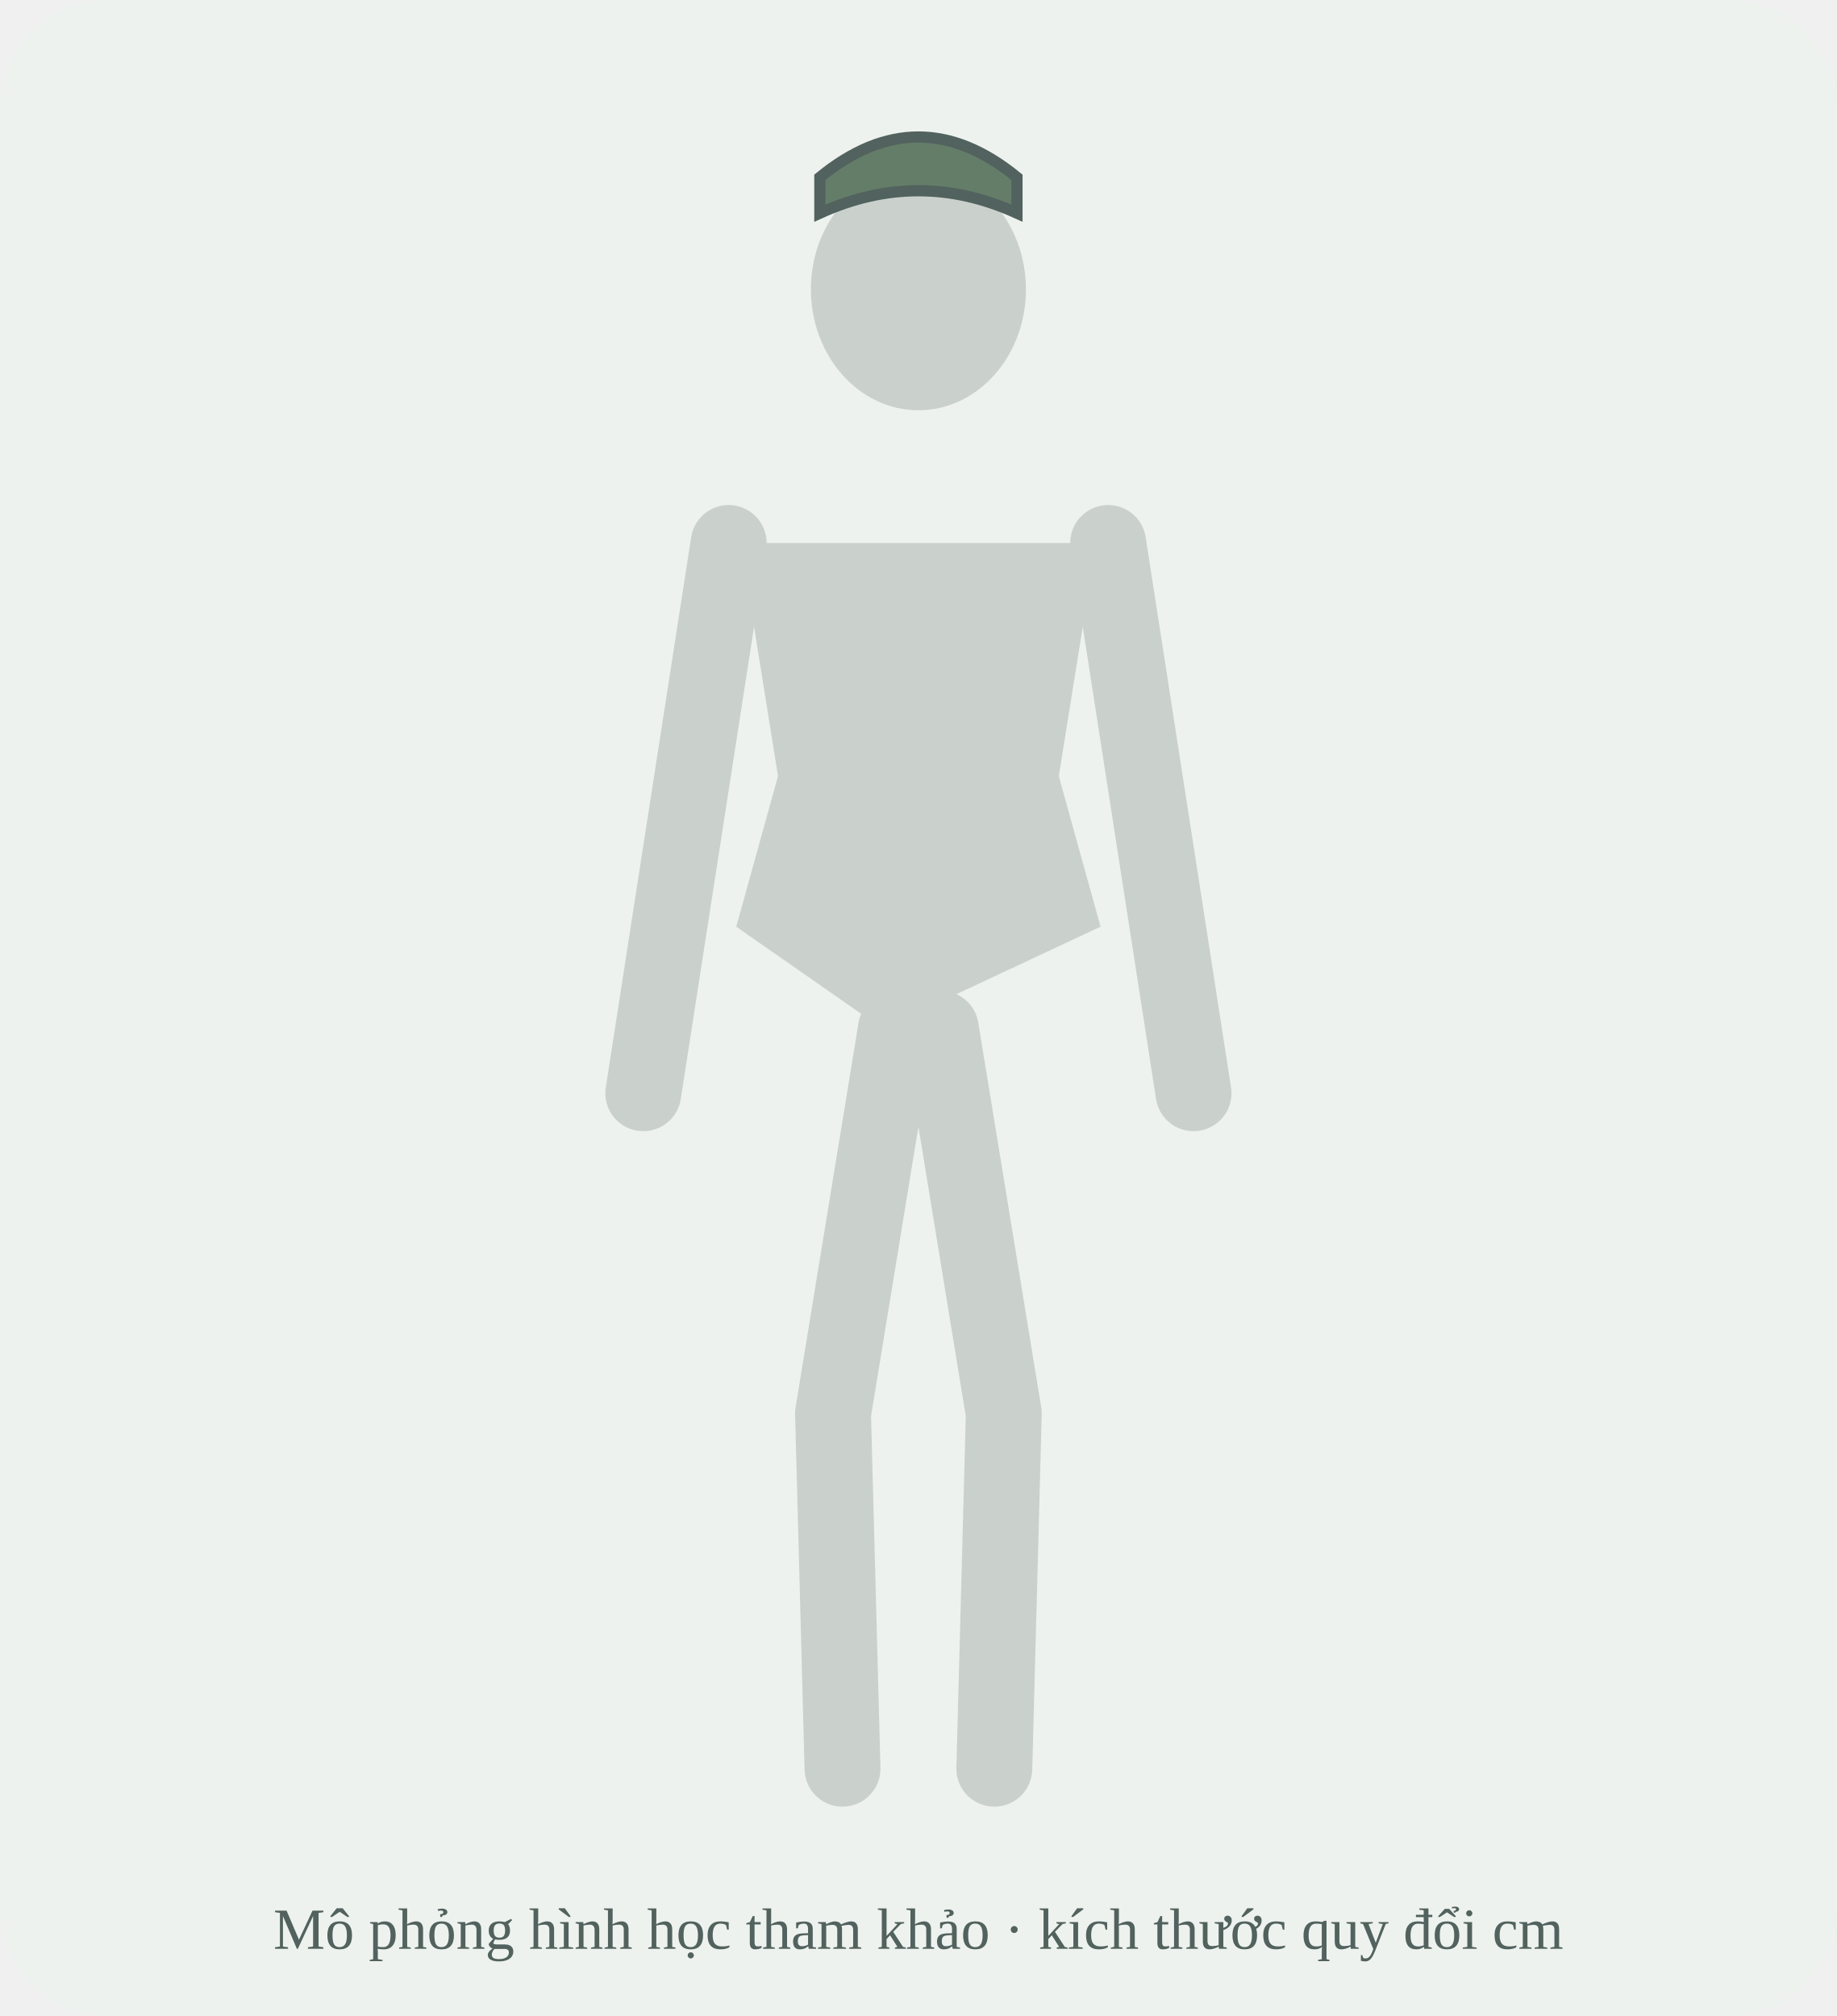
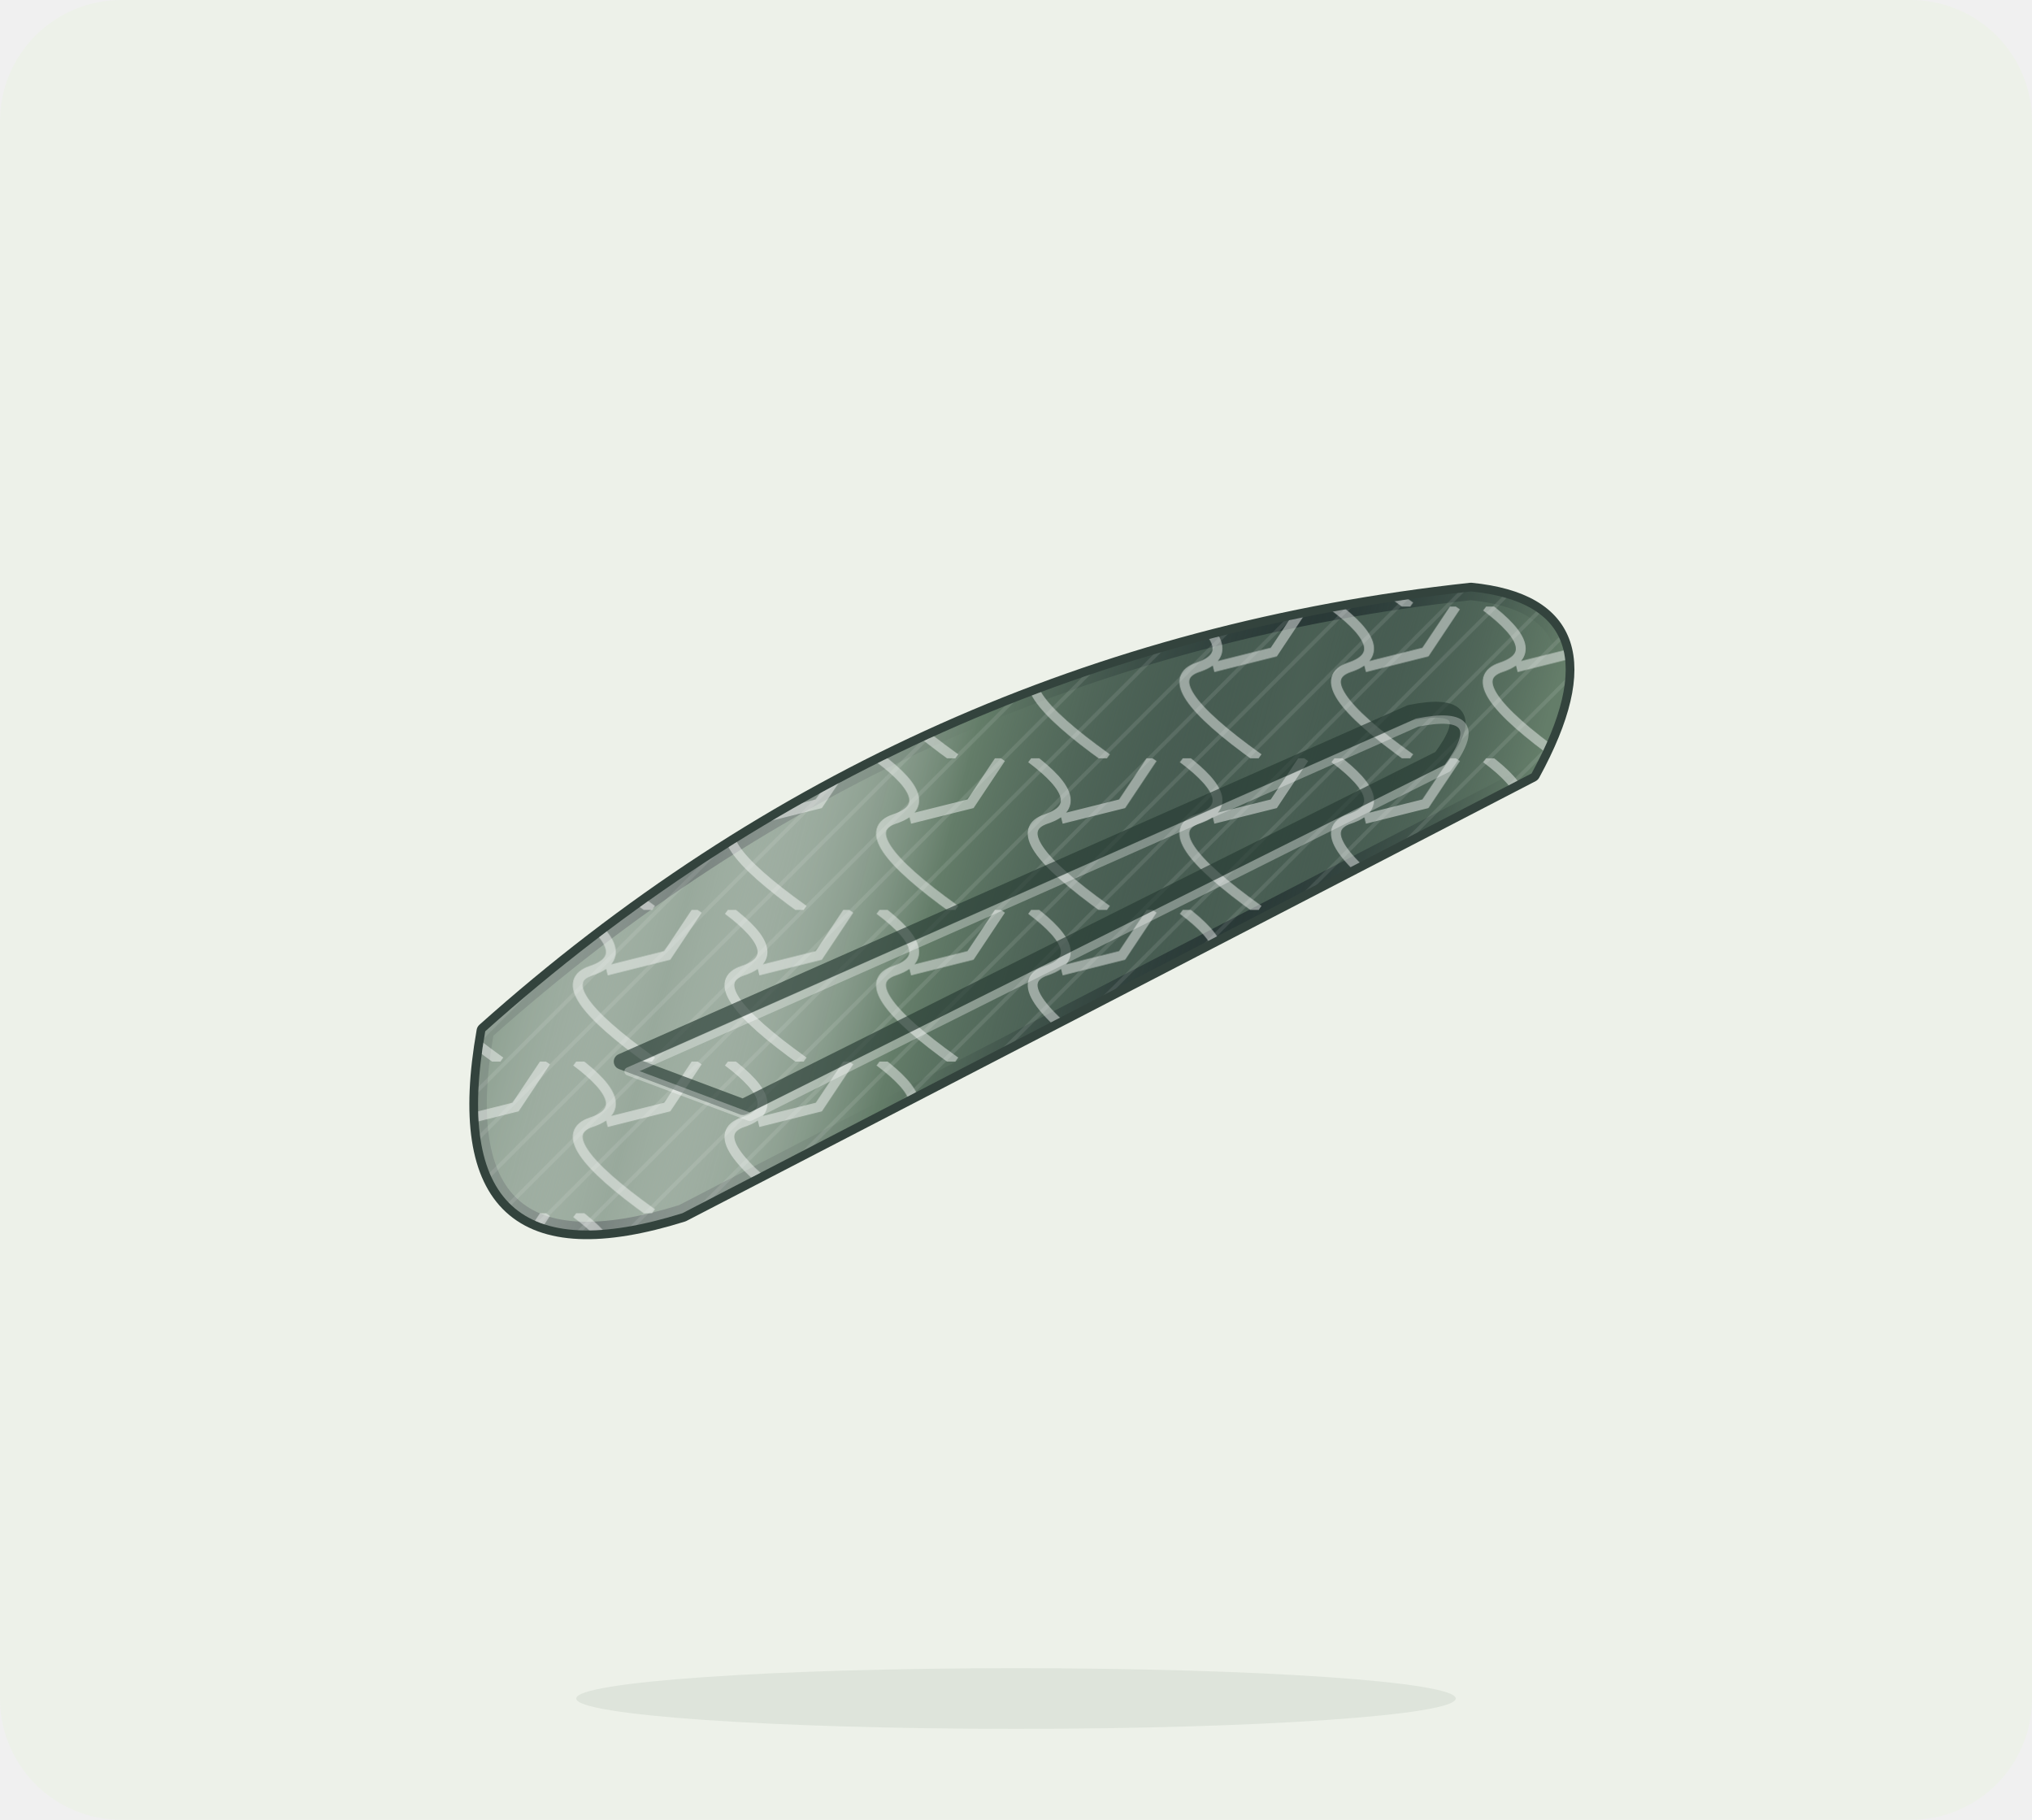
- <svg xmlns="http://www.w3.org/2000/svg" data-garment-id="tpl-hair-2" data-garment-category="hair" viewBox="0 0 410 450" role="img" aria-label="Ma-nơ-canh và trang phục minh họa theo số đo cm">
+ <svg xmlns="http://www.w3.org/2000/svg" viewBox="-17 0 134 120" data-garment-id="tpl-hair-2" data-garment-category="hair" role="img">
  <defs>
-     <pattern id="ws-stripe" width="12" height="12" patternUnits="userSpaceOnUse">
-       <path d="M0 0V12" stroke="#fff" stroke-opacity=".55" stroke-width="3" />
+     <linearGradient id="fabric-tpl-hair-2-light" x1="0" y1=".2" x2=".96" y2=".35">
+       <stop stop-color="#647d69" />
+       <stop offset=".24" stop-color="white" stop-opacity="0.34" />
+       <stop offset=".47" stop-color="#647d69" />
+       <stop offset=".76" stop-color="#18272c" stop-opacity=".34" />
+       <stop offset="1" stop-color="#647d69" />
+     </linearGradient>
+     <pattern id="fabric-tpl-hair-2-print" width="10" height="10" patternUnits="userSpaceOnUse">
+       <path d="M1 0Q5 3 2 4T6 10M3 4 7 3 9 0" fill="none" stroke="white" stroke-width="0.65" />
    </pattern>
-     <pattern id="ws-check" width="18" height="18" patternUnits="userSpaceOnUse">
-       <path d="M0 0H18M0 0V18" stroke="#fff" stroke-opacity=".45" stroke-width="2" />
-     </pattern>
-     <pattern id="ws-dot" width="14" height="14" patternUnits="userSpaceOnUse">
-       <circle cx="4" cy="4" r="2" fill="#fff" fill-opacity=".7" />
-     </pattern>
-     <pattern id="ws-wave" width="24" height="14" patternUnits="userSpaceOnUse">
-       <path d="M0 7Q6 0 12 7T24 7" fill="none" stroke="#fff" stroke-opacity=".6" stroke-width="2" />
+     <pattern id="fabric-tpl-hair-2-weave" width="3.2" height="3.2" viewBox="0 0 10 10" patternUnits="userSpaceOnUse">
+       <path d="M-2 2 2-2M0 10 10 0M8 12l4-4" fill="none" stroke="white" stroke-width="0.8" />
    </pattern>
  </defs>
-   <rect width="410" height="450" rx="24" fill="#eef2ef" />
-   <g transform="">
-     <g fill="#b9c1bd" opacity=".68">
-       <ellipse cx="205" cy="64.579" rx="24" ry="27" />
-       <path d="M 189.16 121.2 L 162.647 121.2 L 166.882 130.958 L 173.659 173.243 L 164.341 206.855 L 197 229.624 L 191 394.8 L 180 394.8 L 197 229.624 L 245.659 206.855 L 236.341 173.243 L 243.118 130.958 L 247.353 121.2 L 220.84 121.2 Z" />
-       <path d="M 162.647 121.2 L 143.588 244.024 M 247.353 121.2 L 266.412 244.024 M 200 229.624 L 185.941 315.515 L 188.059 394.8 M 210 229.624 L 224.059 315.515 L 221.941 394.8" fill="none" stroke="#b9c1bd" stroke-width="16.941" stroke-linecap="round" stroke-linejoin="round" />
-     </g>
+   <rect x="-17" width="134" height="120" rx="8" fill="#edf1e9" />
+   <ellipse cx="50" cy="112" rx="29" ry="2" fill="#abb9ab" opacity=".23" />
+   <g transform="translate(50 60) scale(1 1) translate(-50 -60)" stroke-linejoin="round" stroke-linecap="round">
+     <path data-garment="tpl-hair-2" data-region="main" d="M15 68Q43 43 80 39Q90 40 84 51L28 80Q12 85 15 68Z" fill-rule="evenodd" fill="#647d69" stroke="#33433d" stroke-width="1.15" />
+     <path d="M15 68Q43 43 80 39Q90 40 84 51L28 80Q12 85 15 68Z" fill-rule="evenodd" fill="url(#fabric-tpl-hair-2-light)" opacity="1" />
+     <path d="M15 68Q43 43 80 39Q90 40 84 51L28 80Q12 85 15 68Z" fill-rule="evenodd" fill="url(#fabric-tpl-hair-2-weave)" opacity="0.1" />
+     <path d="M15 68Q43 43 80 39Q90 40 84 51L28 80Q12 85 15 68Z" fill-rule="evenodd" fill="url(#fabric-tpl-hair-2-print)" opacity="0.45" />
+     <path d="M24 70 76 47Q81 46 78 50L32 73Z" fill="none" stroke="#263b32" opacity=".65" stroke-width="1.05" />
+     <path d="M24 70 76 47Q81 46 78 50L32 73Z" transform="translate(.45 .65)" fill="none" stroke="#fff" opacity=".32" stroke-width=".55" />
  </g>
-   <g transform="">
-     <g>
-       <path data-garment="tpl-hair-2" data-region="main" d="M 183 39.579 Q 205 21.579 227 39.579 L 227 47.579 Q 205 37.579 183 47.579 Z" fill="#647d69" stroke="#52625e" stroke-width="2.5" vector-effect="non-scaling-stroke" />
-     </g>
-   </g>
-   <text x="205" y="435" text-anchor="middle" fill="#52625e" font-size="13">Mô phỏng hình học tham khảo · kích thước quy đổi cm</text>
</svg>
